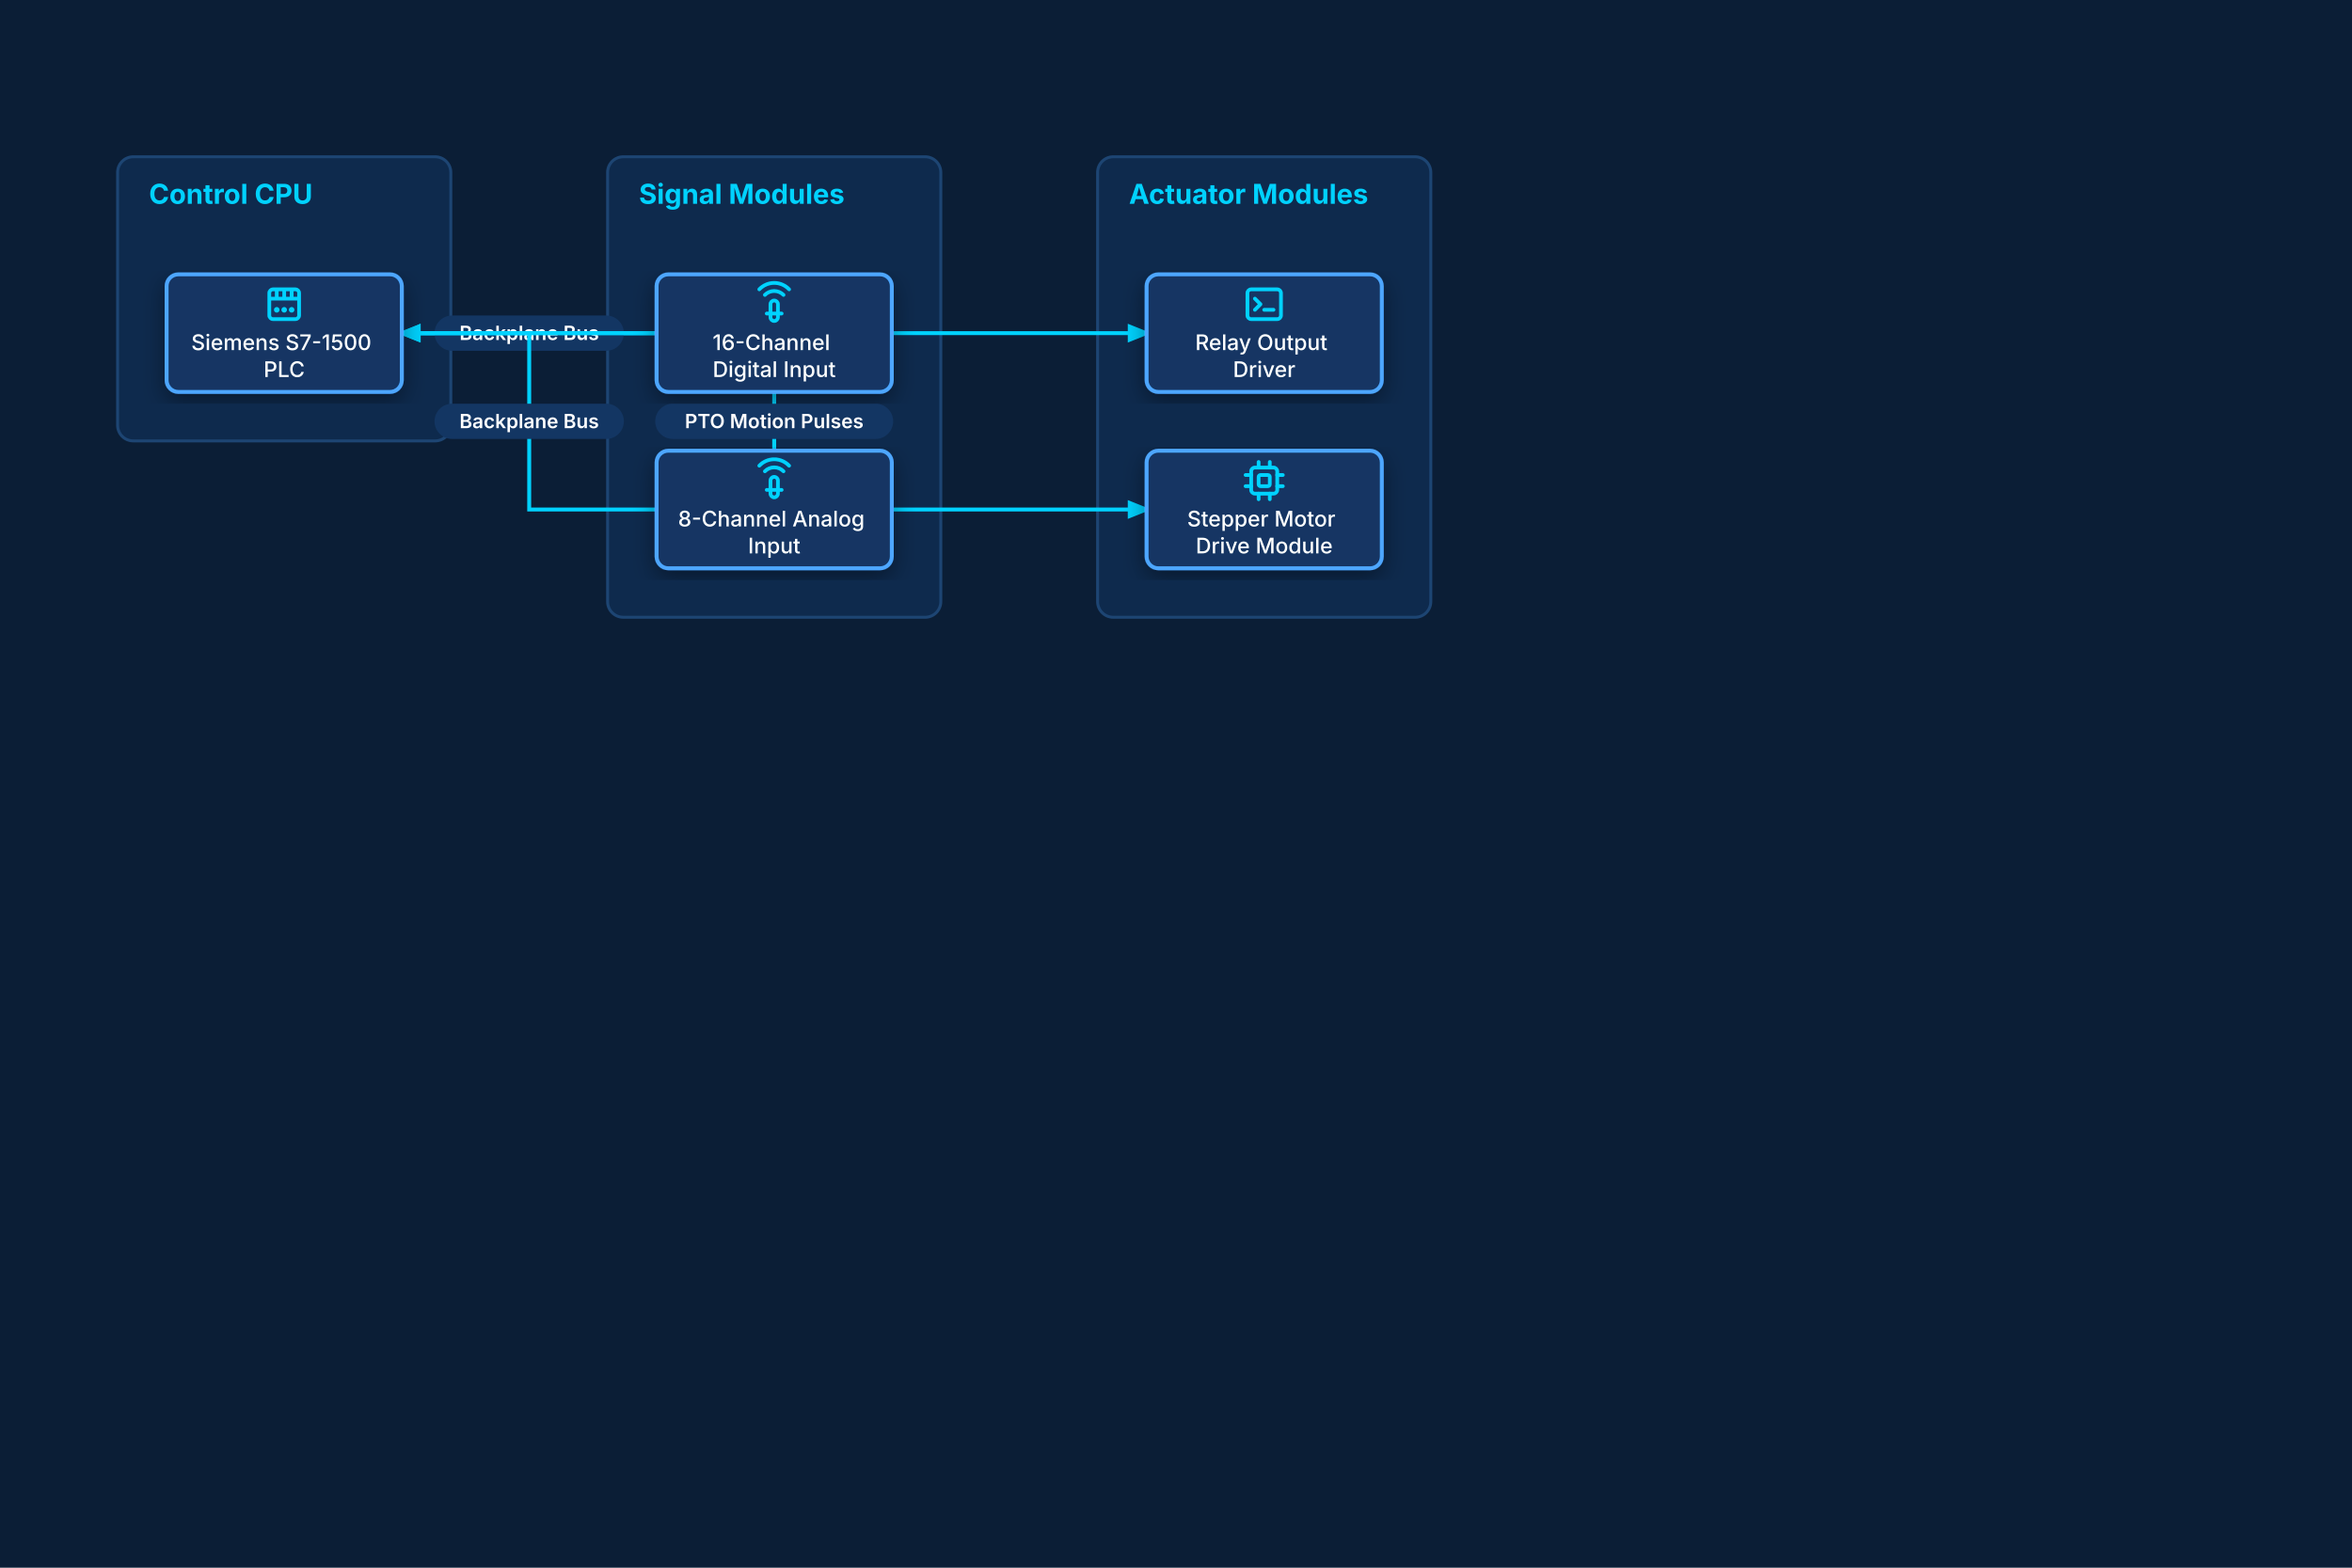
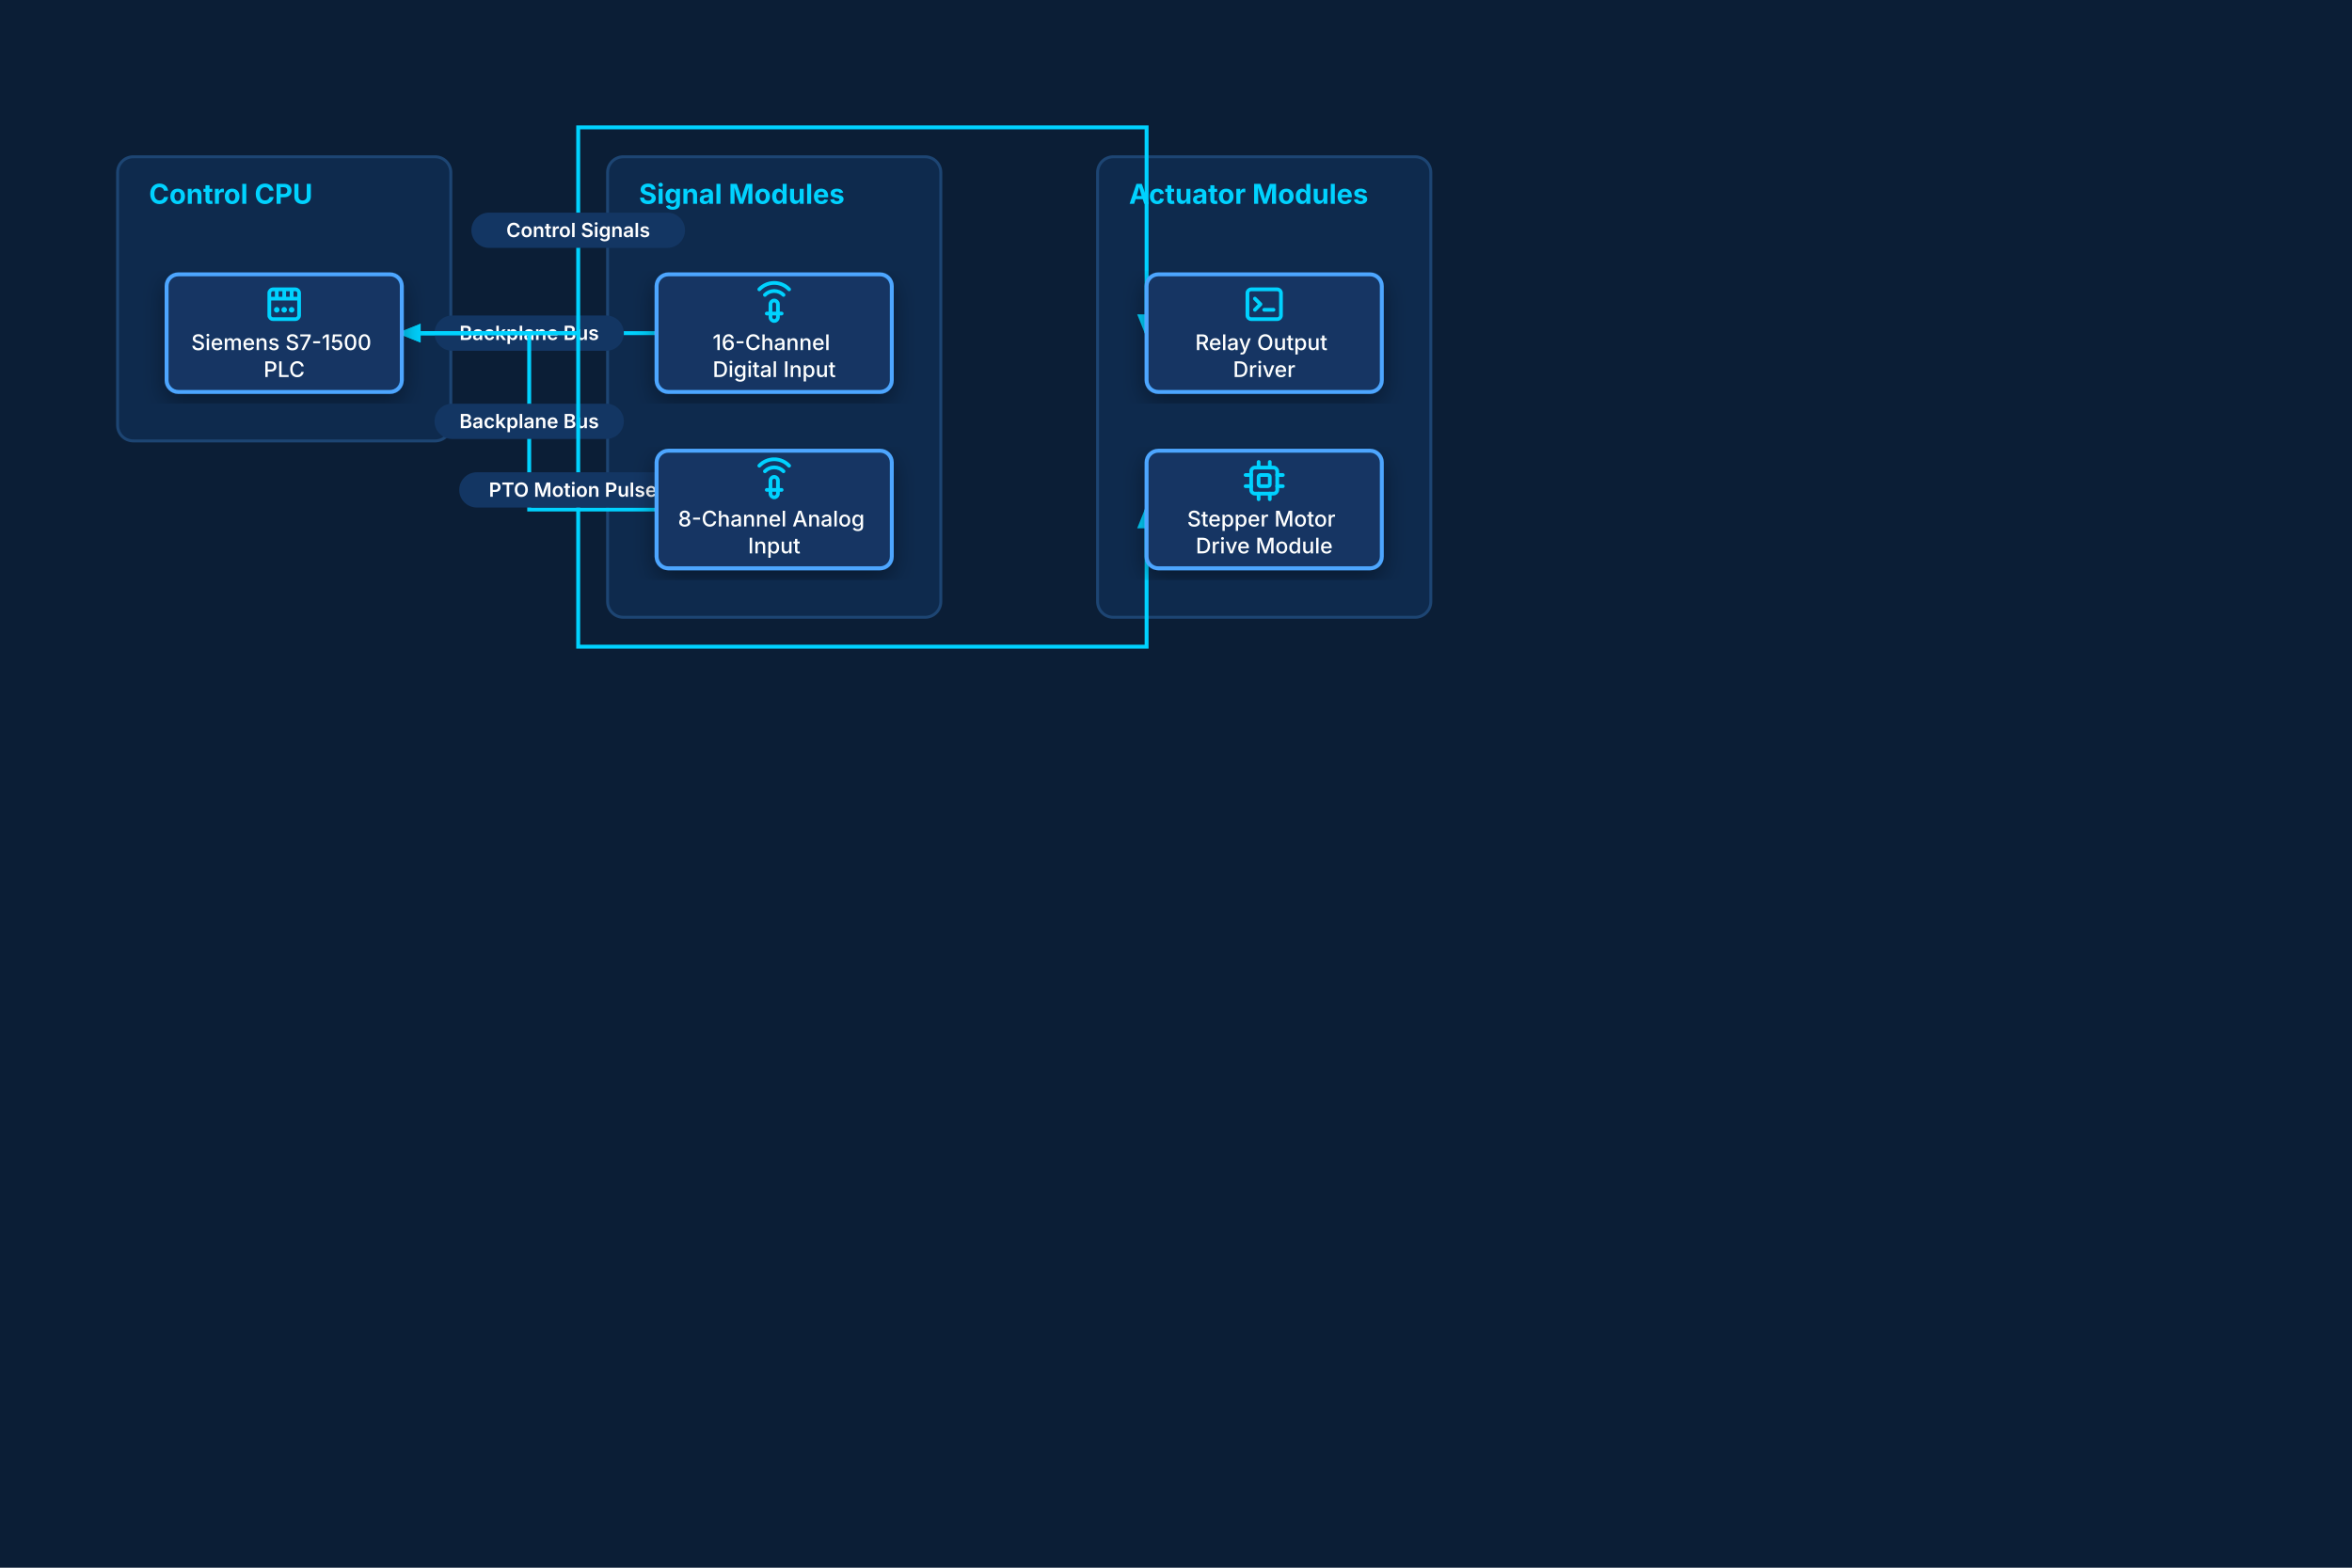
<svg xmlns="http://www.w3.org/2000/svg" viewBox="0 0 1200 800" width="1200" height="800">
  <defs>
    <marker id="arrow" viewBox="0 0 10 10" refX="8" refY="5" markerWidth="6" markerHeight="6" orient="auto-start-reverse">
      <path d="M 0 1 L 10 5 L 0 9 z" fill="#00D2FF" />
    </marker>
    <marker id="arrow-tail" viewBox="0 0 10 10" refX="2" refY="5" markerWidth="6" markerHeight="6" orient="auto">
      <path d="M 10 1 L 0 5 L 10 9 z" fill="#00D2FF" />
    </marker>
    <filter id="shadow" x="-10%" y="-10%" width="120%" height="120%">
      <feDropShadow dx="0" dy="4" stdDeviation="6" flood-color="#000000" flood-opacity="0.4" />
    </filter>
  </defs>
  <rect width="100%" height="100%" fill="#0B1E36" />
  <g id="group_1">
    <rect x="60.0" y="80.0" width="170.0" height="145.0" rx="8" fill="#0E2A4D" stroke="#1D4573" stroke-width="1.5" />
    <text x="76.0" y="104.0" fill="#00D2FF" font-family="Inter, -apple-system, BlinkMacSystemFont, 'Segoe UI', Roboto, sans-serif" font-size="14" font-weight="bold">Control CPU</text>
  </g>
  <g id="group_2">
    <rect x="310.0" y="80.0" width="170.0" height="235.0" rx="8" fill="#0E2A4D" stroke="#1D4573" stroke-width="1.5" />
    <text x="326.0" y="104.0" fill="#00D2FF" font-family="Inter, -apple-system, BlinkMacSystemFont, 'Segoe UI', Roboto, sans-serif" font-size="14" font-weight="bold">Signal Modules</text>
  </g>
  <g id="group_3">
    <rect x="560.0" y="80.0" width="170.0" height="235.0" rx="8" fill="#0E2A4D" stroke="#1D4573" stroke-width="1.5" />
    <text x="576.0" y="104.0" fill="#00D2FF" font-family="Inter, -apple-system, BlinkMacSystemFont, 'Segoe UI', Roboto, sans-serif" font-size="14" font-weight="bold">Actuator Modules</text>
  </g>
  <path d="M 335.0 170.0 L 205.0 170.0" fill="none" stroke="#00D2FF" stroke-width="2" marker-end="url(#arrow)" />
  <g class="badge">
    <rect x="221.7" y="161.0" width="96.6" height="18.0" rx="9.0" fill="#133663" />
    <text x="270.0" y="173.5" fill="#FFFFFF" font-size="10.0" font-family="Inter, -apple-system, BlinkMacSystemFont, 'Segoe UI', Roboto, sans-serif" font-weight="600" text-anchor="middle">Backplane Bus</text>
  </g>
  <path d="M 335.0 260.0 L 270.0 260.0 L 270.0 170.0 L 205.0 170.0" fill="none" stroke="#00D2FF" stroke-width="2" marker-end="url(#arrow)" />
  <g class="badge">
    <rect x="221.7" y="206.0" width="96.6" height="18.0" rx="9.0" fill="#133663" />
    <text x="270.0" y="218.5" fill="#FFFFFF" font-size="10.0" font-family="Inter, -apple-system, BlinkMacSystemFont, 'Segoe UI', Roboto, sans-serif" font-weight="600" text-anchor="middle">Backplane Bus</text>
  </g>
-   <path d="M 205.0 170.0 L 585.0 170.0" fill="none" stroke="#00D2FF" stroke-width="2" marker-end="url(#arrow)" />
+   <path d="M 205.0 170.0 L 295.0 170.0 L 295.0 65.0 L 585.0 65.0 L 585.0 170.0" fill="none" stroke="#00D2FF" stroke-width="2" marker-end="url(#arrow)" />
  <g class="badge">
-     <rect x="340.5" y="161.0" width="109.0" height="18.0" rx="9.0" fill="#133663" />
-     <text x="395.0" y="173.5" fill="#FFFFFF" font-size="10.0" font-family="Inter, -apple-system, BlinkMacSystemFont, 'Segoe UI', Roboto, sans-serif" font-weight="600" text-anchor="middle">Control Signals</text>
+     <rect x="240.5" y="108.5" width="109.0" height="18.0" rx="9.0" fill="#133663" />
+     <text x="295.0" y="121.0" fill="#FFFFFF" font-size="10.0" font-family="Inter, -apple-system, BlinkMacSystemFont, 'Segoe UI', Roboto, sans-serif" font-weight="600" text-anchor="middle">Control Signals</text>
  </g>
-   <path d="M 205.0 170.0 L 395.0 170.0 L 395.0 260.0 L 585.0 260.0" fill="none" stroke="#00D2FF" stroke-width="2" marker-end="url(#arrow)" />
+   <path d="M 205.0 170.0 L 295.0 170.0 L 295.0 330.0 L 585.0 330.0 L 585.0 260.0" fill="none" stroke="#00D2FF" stroke-width="2" marker-end="url(#arrow)" />
  <g class="badge">
-     <rect x="334.3" y="206.0" width="121.4" height="18.0" rx="9.0" fill="#133663" />
-     <text x="395.0" y="218.5" fill="#FFFFFF" font-size="10.0" font-family="Inter, -apple-system, BlinkMacSystemFont, 'Segoe UI', Roboto, sans-serif" font-weight="600" text-anchor="middle">PTO Motion Pulses</text>
+     <rect x="234.3" y="241.0" width="121.4" height="18.0" rx="9.0" fill="#133663" />
+     <text x="295.0" y="253.5" fill="#FFFFFF" font-size="10.0" font-family="Inter, -apple-system, BlinkMacSystemFont, 'Segoe UI', Roboto, sans-serif" font-weight="600" text-anchor="middle">PTO Motion Pulses</text>
  </g>
  <g id="plc_cpu" filter="url(#shadow)">
    <rect x="85.0" y="140.0" width="120.0" height="60.0" rx="6.0" fill="#133663" stroke="#4DA6FF" stroke-width="2.0" />
    <g class="icon icon-plc" transform="translate(133.6, 143.85) scale(0.95)">
      <rect x="4" y="4" width="16" height="16" rx="2" fill="none" stroke="#00D2FF" stroke-width="2.0" />
      <line x1="4" y1="9" x2="20" y2="9" stroke="#00D2FF" stroke-width="2.0" />
      <line x1="8" y1="4" x2="8" y2="9" stroke="#00D2FF" stroke-width="2.0" />
      <line x1="12" y1="4" x2="12" y2="9" stroke="#00D2FF" stroke-width="2.0" />
      <line x1="16" y1="4" x2="16" y2="9" stroke="#00D2FF" stroke-width="2.0" />
      <circle cx="8" cy="15" r="1.5" fill="#00D2FF" />
      <circle cx="12" cy="15" r="1.5" fill="#00D2FF" />
      <circle cx="16" cy="15" r="1.5" fill="#00D2FF" />
    </g>
    <text x="145.0" y="178.65" text-anchor="middle" fill="#FFFFFF" font-family="Inter, -apple-system, BlinkMacSystemFont, 'Segoe UI', Roboto, sans-serif" font-size="11.0" font-weight="500">
      <tspan x="145.0" dy="0">Siemens S7-1500</tspan>
      <tspan x="145.0" dy="13.75">PLC</tspan>
    </text>
  </g>
  <g id="di_module" filter="url(#shadow)">
    <rect x="335.0" y="140.0" width="120.0" height="60.0" rx="6.0" fill="#133663" stroke="#4DA6FF" stroke-width="2.0" />
    <g class="icon icon-sensor" transform="translate(383.6, 143.85) scale(0.95)">
      <path d="M 4 4 A 11 11 0 0 1 20 4" fill="none" stroke="#00D2FF" stroke-width="2.0" stroke-linecap="round" />
      <path d="M 7 7 A 7 7 0 0 1 17 7" fill="none" stroke="#00D2FF" stroke-width="2.0" stroke-linecap="round" />
      <rect x="10" y="10" width="4" height="11" rx="2" fill="none" stroke="#00D2FF" stroke-width="2.0" />
      <line x1="8" y1="17" x2="16" y2="17" stroke="#00D2FF" stroke-width="2.0" stroke-linecap="round" />
    </g>
    <text x="395.0" y="178.65" text-anchor="middle" fill="#FFFFFF" font-family="Inter, -apple-system, BlinkMacSystemFont, 'Segoe UI', Roboto, sans-serif" font-size="11.0" font-weight="500">
      <tspan x="395.0" dy="0">16-Channel</tspan>
      <tspan x="395.0" dy="13.75">Digital Input</tspan>
    </text>
  </g>
  <g id="ai_module" filter="url(#shadow)">
    <rect x="335.0" y="230.0" width="120.0" height="60.0" rx="6.0" fill="#133663" stroke="#4DA6FF" stroke-width="2.0" />
    <g class="icon icon-sensor" transform="translate(383.6, 233.85) scale(0.95)">
      <path d="M 4 4 A 11 11 0 0 1 20 4" fill="none" stroke="#00D2FF" stroke-width="2.0" stroke-linecap="round" />
      <path d="M 7 7 A 7 7 0 0 1 17 7" fill="none" stroke="#00D2FF" stroke-width="2.0" stroke-linecap="round" />
      <rect x="10" y="10" width="4" height="11" rx="2" fill="none" stroke="#00D2FF" stroke-width="2.0" />
      <line x1="8" y1="17" x2="16" y2="17" stroke="#00D2FF" stroke-width="2.0" stroke-linecap="round" />
    </g>
    <text x="395.0" y="268.65" text-anchor="middle" fill="#FFFFFF" font-family="Inter, -apple-system, BlinkMacSystemFont, 'Segoe UI', Roboto, sans-serif" font-size="11.0" font-weight="500">
      <tspan x="395.0" dy="0">8-Channel Analog</tspan>
      <tspan x="395.0" dy="13.75">Input</tspan>
    </text>
  </g>
  <g id="relay_out" filter="url(#shadow)">
    <rect x="585.0" y="140.0" width="120.0" height="60.0" rx="6.0" fill="#133663" stroke="#4DA6FF" stroke-width="2.0" />
    <g class="icon icon-terminal" transform="translate(633.6, 143.85) scale(0.95)">
      <rect x="3" y="4" width="18" height="16" rx="2" fill="none" stroke="#00D2FF" stroke-width="2.0" />
      <polyline points="7,9 10,12 7,15" fill="none" stroke="#00D2FF" stroke-width="2.0" stroke-linecap="round" stroke-linejoin="round" />
      <line x1="12" y1="15" x2="17" y2="15" stroke="#00D2FF" stroke-width="2.0" stroke-linecap="round" />
    </g>
    <text x="645.0" y="178.65" text-anchor="middle" fill="#FFFFFF" font-family="Inter, -apple-system, BlinkMacSystemFont, 'Segoe UI', Roboto, sans-serif" font-size="11.0" font-weight="500">
      <tspan x="645.0" dy="0">Relay Output</tspan>
      <tspan x="645.0" dy="13.75">Driver</tspan>
    </text>
  </g>
  <g id="stepper" filter="url(#shadow)">
    <rect x="585.0" y="230.0" width="120.0" height="60.0" rx="6.0" fill="#133663" stroke="#4DA6FF" stroke-width="2.0" />
    <g class="icon icon-chip" transform="translate(633.6, 233.85) scale(0.95)">
      <rect x="5" y="5" width="14" height="14" rx="2" fill="none" stroke="#00D2FF" stroke-width="2.0" />
      <rect x="9" y="9" width="6" height="6" rx="1" fill="none" stroke="#00D2FF" stroke-width="2.0" />
      <line x1="9" y1="2" x2="9" y2="5" stroke="#00D2FF" stroke-width="2.0" stroke-linecap="round" />
      <line x1="15" y1="2" x2="15" y2="5" stroke="#00D2FF" stroke-width="2.0" stroke-linecap="round" />
      <line x1="9" y1="19" x2="9" y2="22" stroke="#00D2FF" stroke-width="2.0" stroke-linecap="round" />
      <line x1="15" y1="19" x2="15" y2="22" stroke="#00D2FF" stroke-width="2.0" stroke-linecap="round" />
      <line x1="2" y1="9" x2="5" y2="9" stroke="#00D2FF" stroke-width="2.0" stroke-linecap="round" />
      <line x1="2" y1="15" x2="5" y2="15" stroke="#00D2FF" stroke-width="2.0" stroke-linecap="round" />
      <line x1="19" y1="9" x2="22" y2="9" stroke="#00D2FF" stroke-width="2.0" stroke-linecap="round" />
      <line x1="19" y1="15" x2="22" y2="15" stroke="#00D2FF" stroke-width="2.0" stroke-linecap="round" />
    </g>
    <text x="645.0" y="268.65" text-anchor="middle" fill="#FFFFFF" font-family="Inter, -apple-system, BlinkMacSystemFont, 'Segoe UI', Roboto, sans-serif" font-size="11.0" font-weight="500">
      <tspan x="645.0" dy="0">Stepper Motor</tspan>
      <tspan x="645.0" dy="13.75">Drive Module</tspan>
    </text>
  </g>
</svg>
